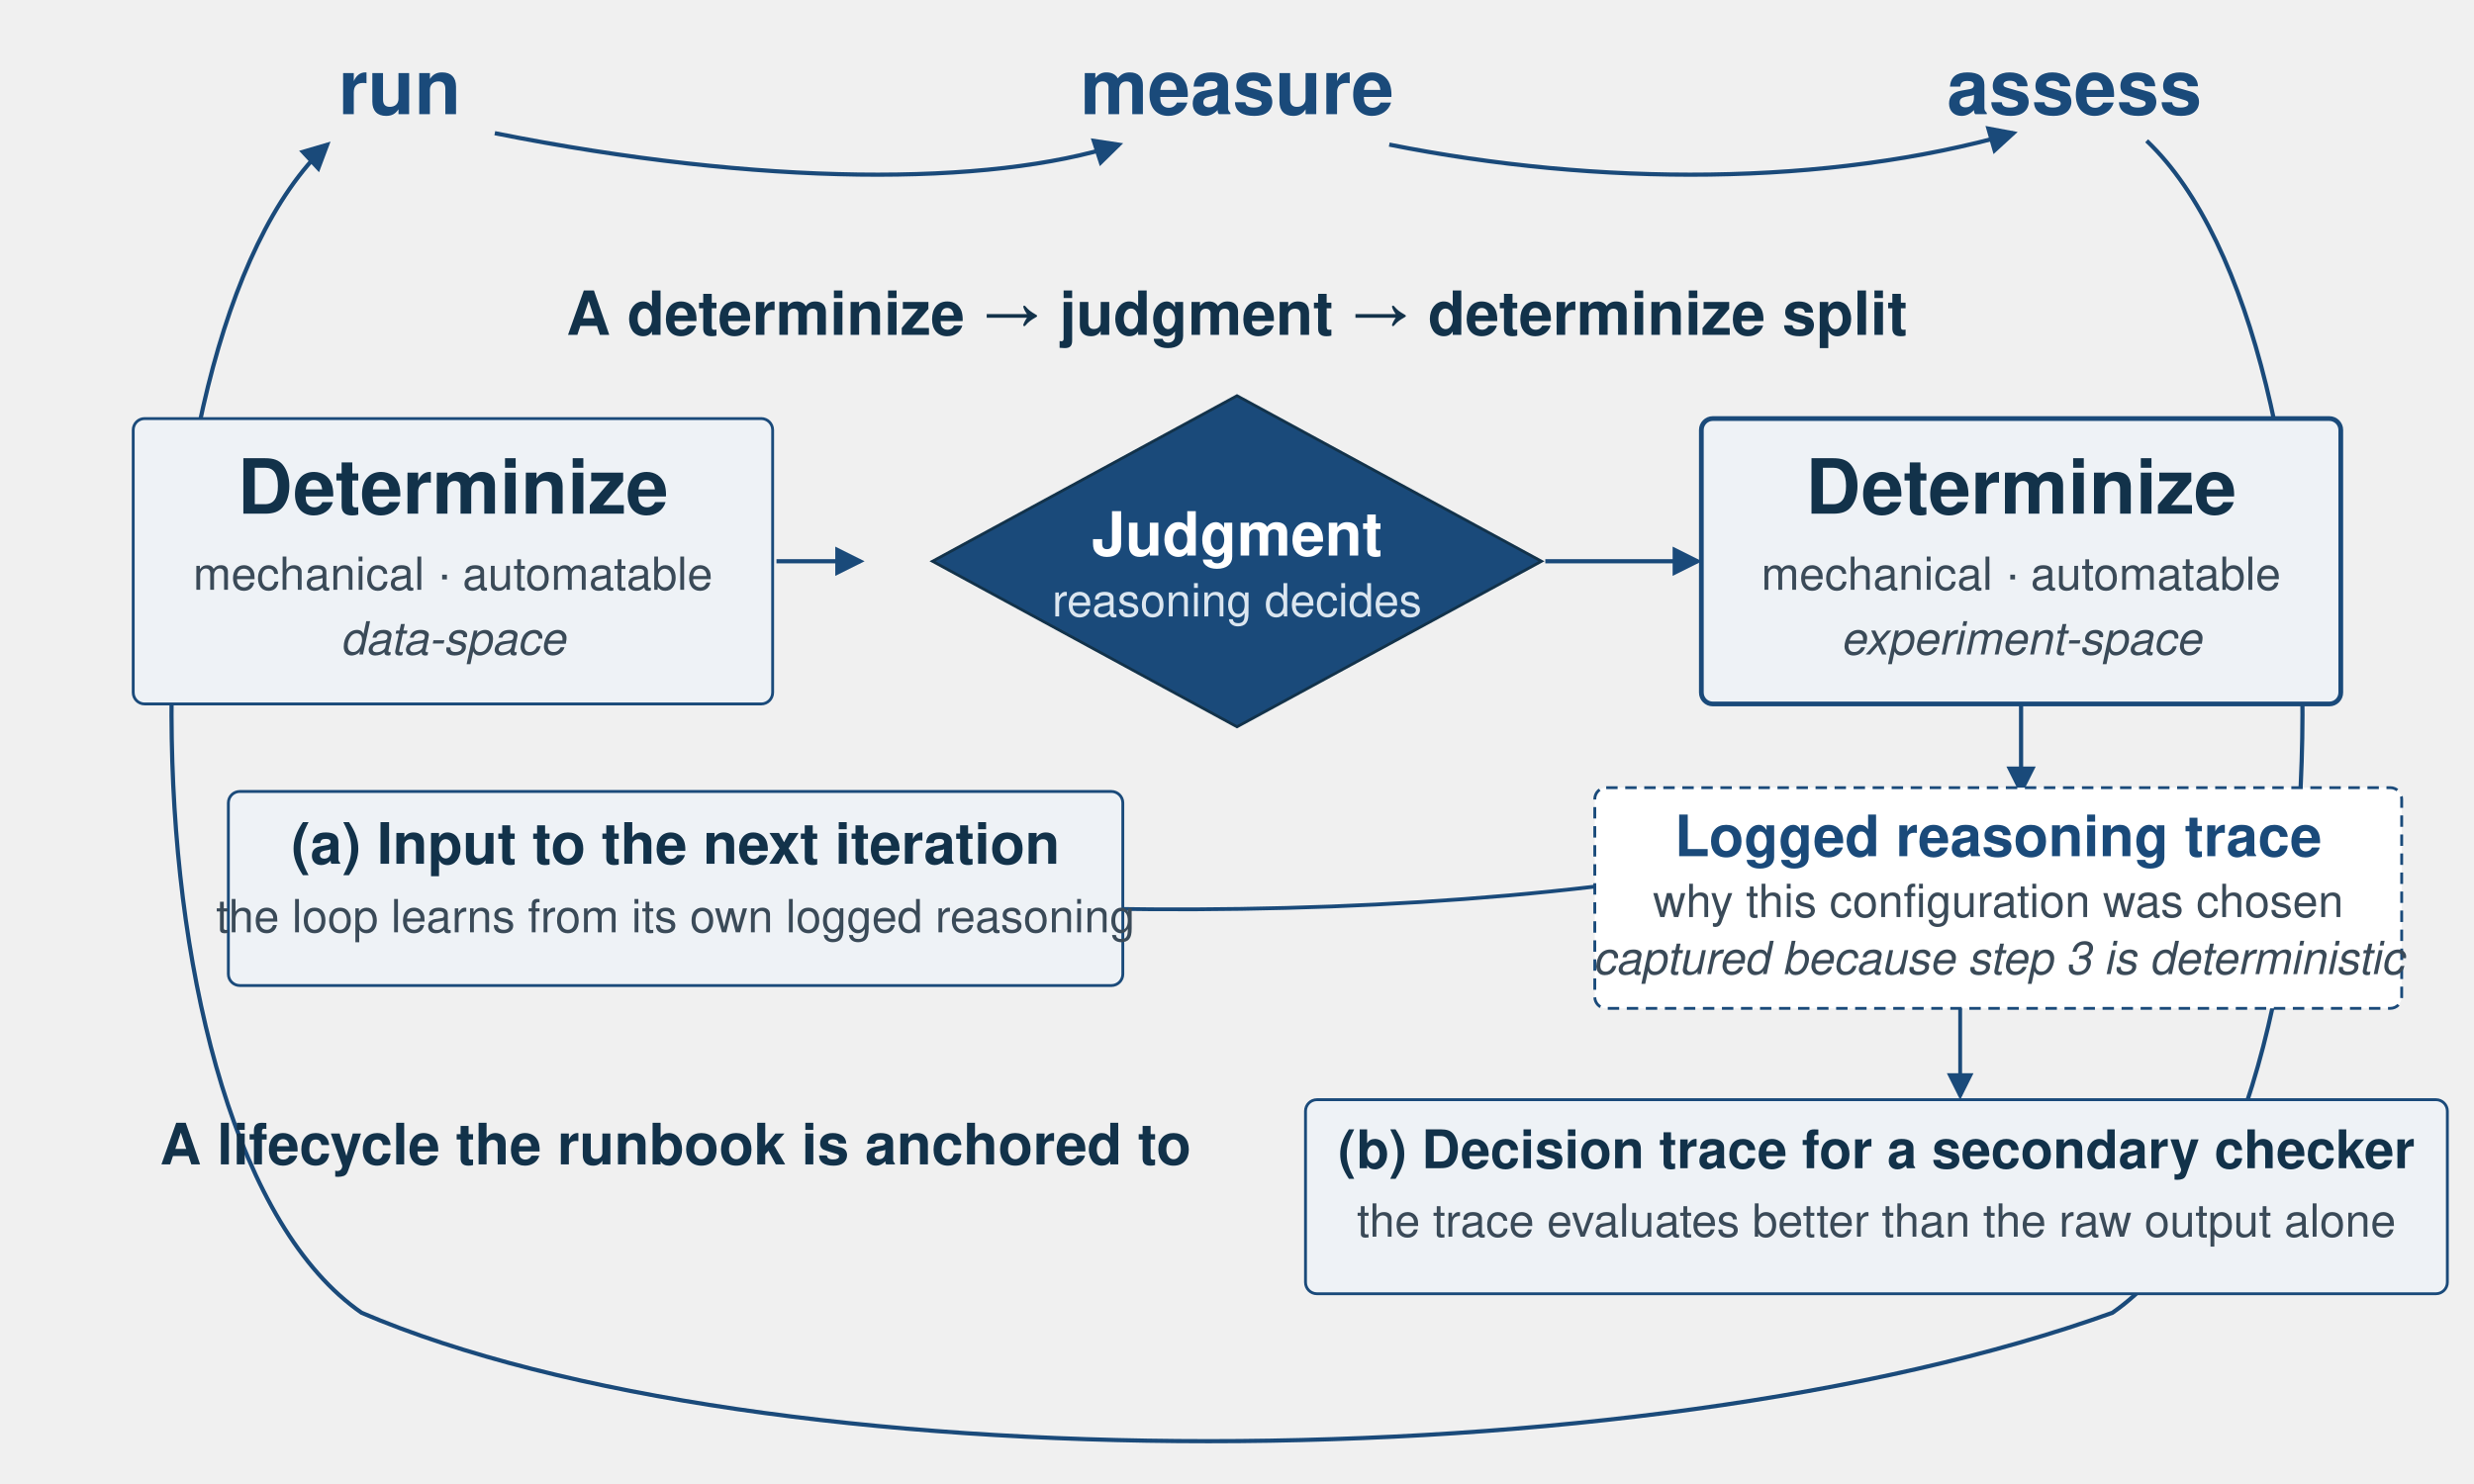
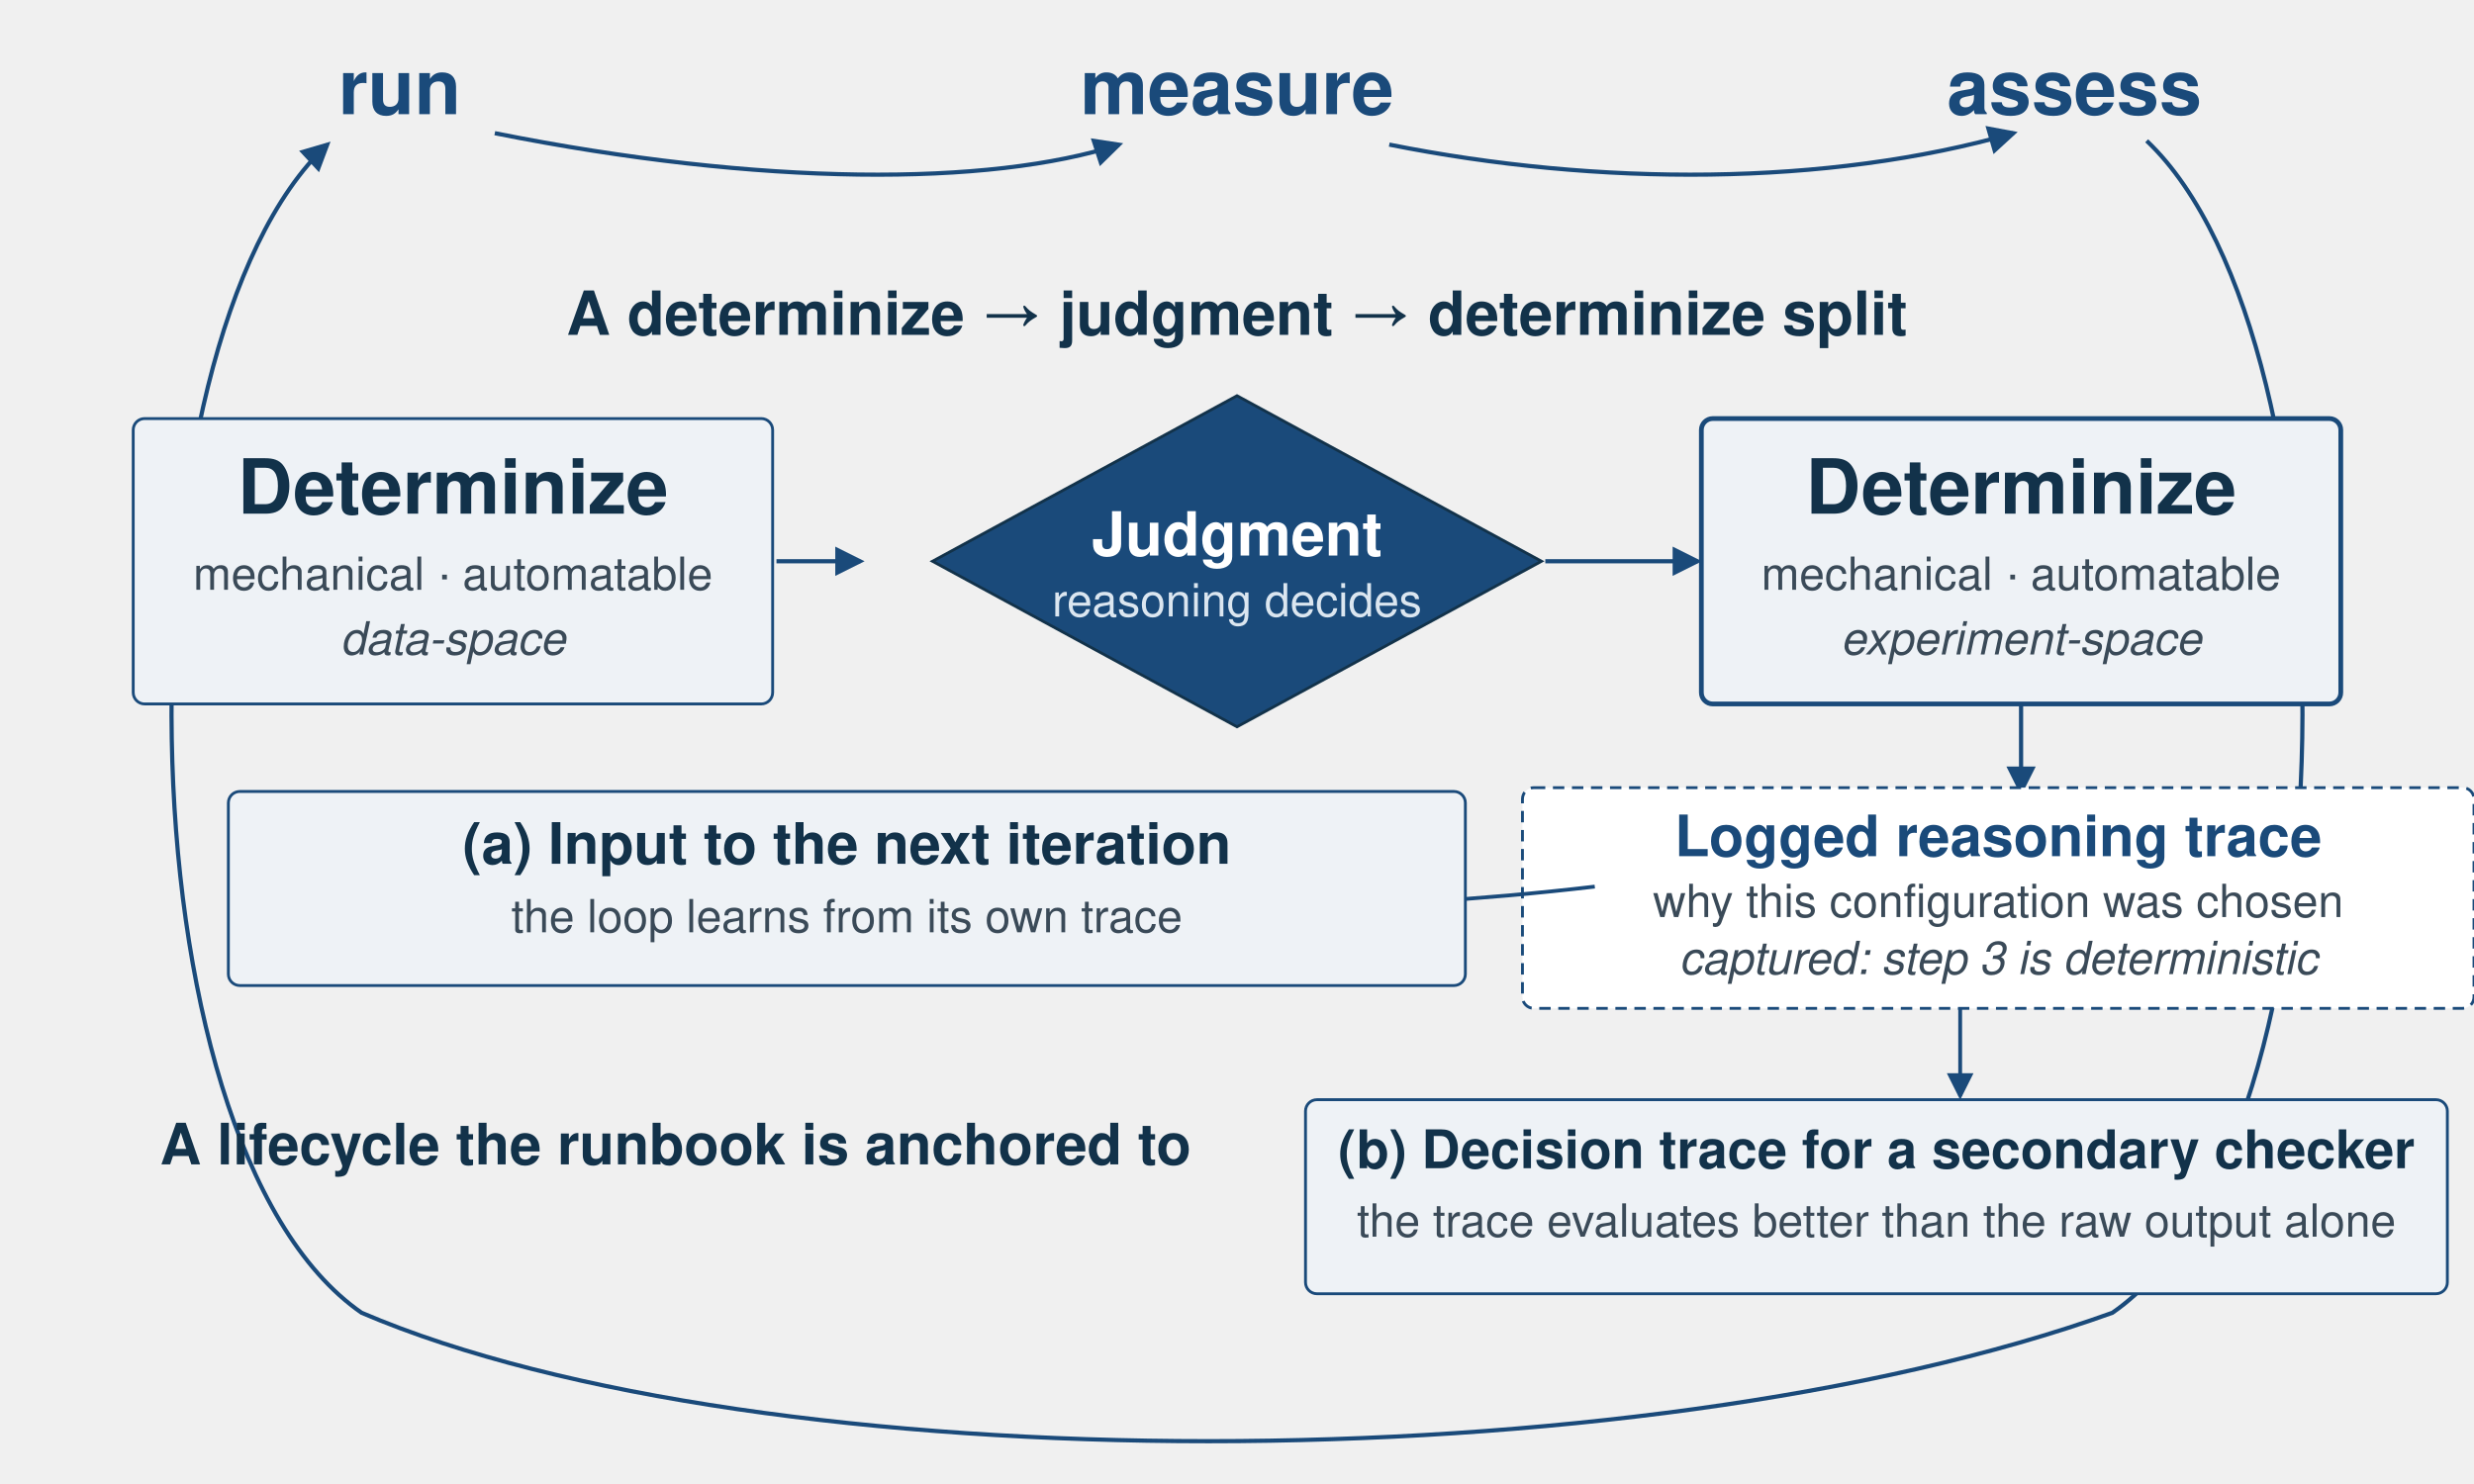
<svg xmlns="http://www.w3.org/2000/svg" viewBox="0 0 1300 780" font-family="'Helvetica Neue', Helvetica, Arial, sans-serif" role="group" aria-labelledby="cor-title cor-desc">
  <defs>
    <marker id="cor-ah" viewBox="0 0 10 10" refX="8.5" refY="5" markerWidth="7" markerHeight="7" orient="auto-start-reverse">
      <path d="M0,0 L10,5 L0,10 z" fill="#1a4a7a" />
    </marker>
  </defs>
  <text x="210" y="60" text-anchor="middle" font-size="40" font-weight="700" fill="#1a4a7a">run</text>
  <text x="650" y="60" text-anchor="middle" font-size="40" font-weight="700" fill="#1a4a7a">measure</text>
  <text x="1090" y="60" text-anchor="middle" font-size="40" font-weight="700" fill="#1a4a7a">assess</text>
  <path d="M260,70 C400,98 520,98 588,76" fill="none" stroke="#1a4a7a" stroke-width="2.2" marker-end="url(#cor-ah)" />
  <path d="M730,76 C840,98 960,98 1058,70" fill="none" stroke="#1a4a7a" stroke-width="2.2" marker-end="url(#cor-ah)" />
  <path d="M1128,74 C1240,180 1240,600 1110,690 C860,780 400,780 190,690 C60,600 60,180 172,76" fill="none" stroke="#1a4a7a" stroke-width="2.2" marker-end="url(#cor-ah)" />
  <text x="650" y="176" text-anchor="middle" font-size="32" font-weight="700" fill="#12324a">A determinize → judgment → determinize split</text>
  <rect x="70" y="220" width="336" height="150" rx="6" fill="#eef2f6" stroke="#1a4a7a" stroke-width="1.5" />
  <text x="238" y="270" text-anchor="middle" font-size="40" font-weight="700" fill="#12324a">Determinize</text>
  <text x="238" y="310" text-anchor="middle" font-size="24" fill="#3a4a58">mechanical · automatable</text>
  <text x="238" y="344" text-anchor="middle" font-size="24" font-style="italic" fill="#3a4a58">data-space</text>
  <line x1="408" y1="295" x2="452" y2="295" stroke="#1a4a7a" stroke-width="2.2" marker-end="url(#cor-ah)" />
  <polygon points="650,208 810,295 650,382 490,295" fill="#1a4a7a" stroke="#12324a" stroke-width="1.5" />
  <text x="650" y="292" text-anchor="middle" font-size="32" font-weight="700" fill="#ffffff">Judgment</text>
  <text x="650" y="324" text-anchor="middle" font-size="24" fill="#dbe6f0">reasoning decides</text>
  <line x1="812" y1="295" x2="892" y2="295" stroke="#1a4a7a" stroke-width="2.2" marker-end="url(#cor-ah)" />
  <rect x="894" y="220" width="336" height="150" rx="6" fill="#eef2f6" stroke="#1a4a7a" stroke-width="2.5" />
  <text x="1062" y="270" text-anchor="middle" font-size="40" font-weight="700" fill="#12324a">Determinize</text>
  <text x="1062" y="310" text-anchor="middle" font-size="24" fill="#3a4a58">mechanical · automatable</text>
  <text x="1062" y="344" text-anchor="middle" font-size="24" font-style="italic" fill="#3a4a58">experiment-space</text>
  <line x1="1062" y1="370" x2="1062" y2="416" stroke="#1a4a7a" stroke-width="2.2" marker-end="url(#cor-ah)" />
-   <rect x="838" y="414" width="424" height="116" rx="6" fill="#ffffff" stroke="#1a4a7a" stroke-width="1.5" stroke-dasharray="6 4" />
+   <rect x="800" y="414" width="500" height="116" rx="6" fill="#ffffff" stroke="#1a4a7a" stroke-width="1.5" stroke-dasharray="6 4" />
  <text x="1050" y="450" text-anchor="middle" font-size="30" font-weight="700" fill="#1a4a7a">Logged reasoning trace</text>
  <text x="1050" y="482" text-anchor="middle" font-size="24" fill="#3a4a58">why this configuration was chosen</text>
-   <text x="1050" y="512" text-anchor="middle" font-size="24" font-style="italic" fill="#3a4a58">captured because step 3 is deterministic</text>
+   <text x="1050" y="512" text-anchor="middle" font-size="24" font-style="italic" fill="#3a4a58">captured: step 3 is deterministic</text>
  <path d="M838,466 C600,494 300,470 208,424" fill="none" stroke="#1a4a7a" stroke-width="2" marker-end="url(#cor-ah)" />
-   <rect x="120" y="416" width="470" height="102" rx="6" fill="#eef2f6" stroke="#1a4a7a" stroke-width="1.5" />
-   <text x="355" y="454" text-anchor="middle" font-size="30" font-weight="700" fill="#12324a">(a) Input to the next iteration</text>
-   <text x="355" y="490" text-anchor="middle" font-size="24" fill="#3a4a58">the loop learns from its own logged reasoning</text>
+   <rect x="120" y="416" width="650" height="102" rx="6" fill="#eef2f6" stroke="#1a4a7a" stroke-width="1.5" />
+   <text x="445" y="454" text-anchor="middle" font-size="30" font-weight="700" fill="#12324a">(a) Input to the next iteration</text>
+   <text x="445" y="490" text-anchor="middle" font-size="24" fill="#3a4a58">the loop learns from its own trace</text>
  <line x1="1030" y1="530" x2="1030" y2="576" stroke="#1a4a7a" stroke-width="2" marker-end="url(#cor-ah)" />
  <rect x="686" y="578" width="600" height="102" rx="6" fill="#eef2f6" stroke="#1a4a7a" stroke-width="1.5" />
  <text x="986" y="614" text-anchor="middle" font-size="28" font-weight="700" fill="#12324a">(b) Decision trace for a secondary checker</text>
  <text x="986" y="650" text-anchor="middle" font-size="24" fill="#3a4a58">the trace evaluates better than the raw output alone</text>
  <text x="355" y="612" text-anchor="middle" font-size="30" font-weight="700" fill="#12324a">A lifecycle the runbook is anchored to</text>
</svg>
